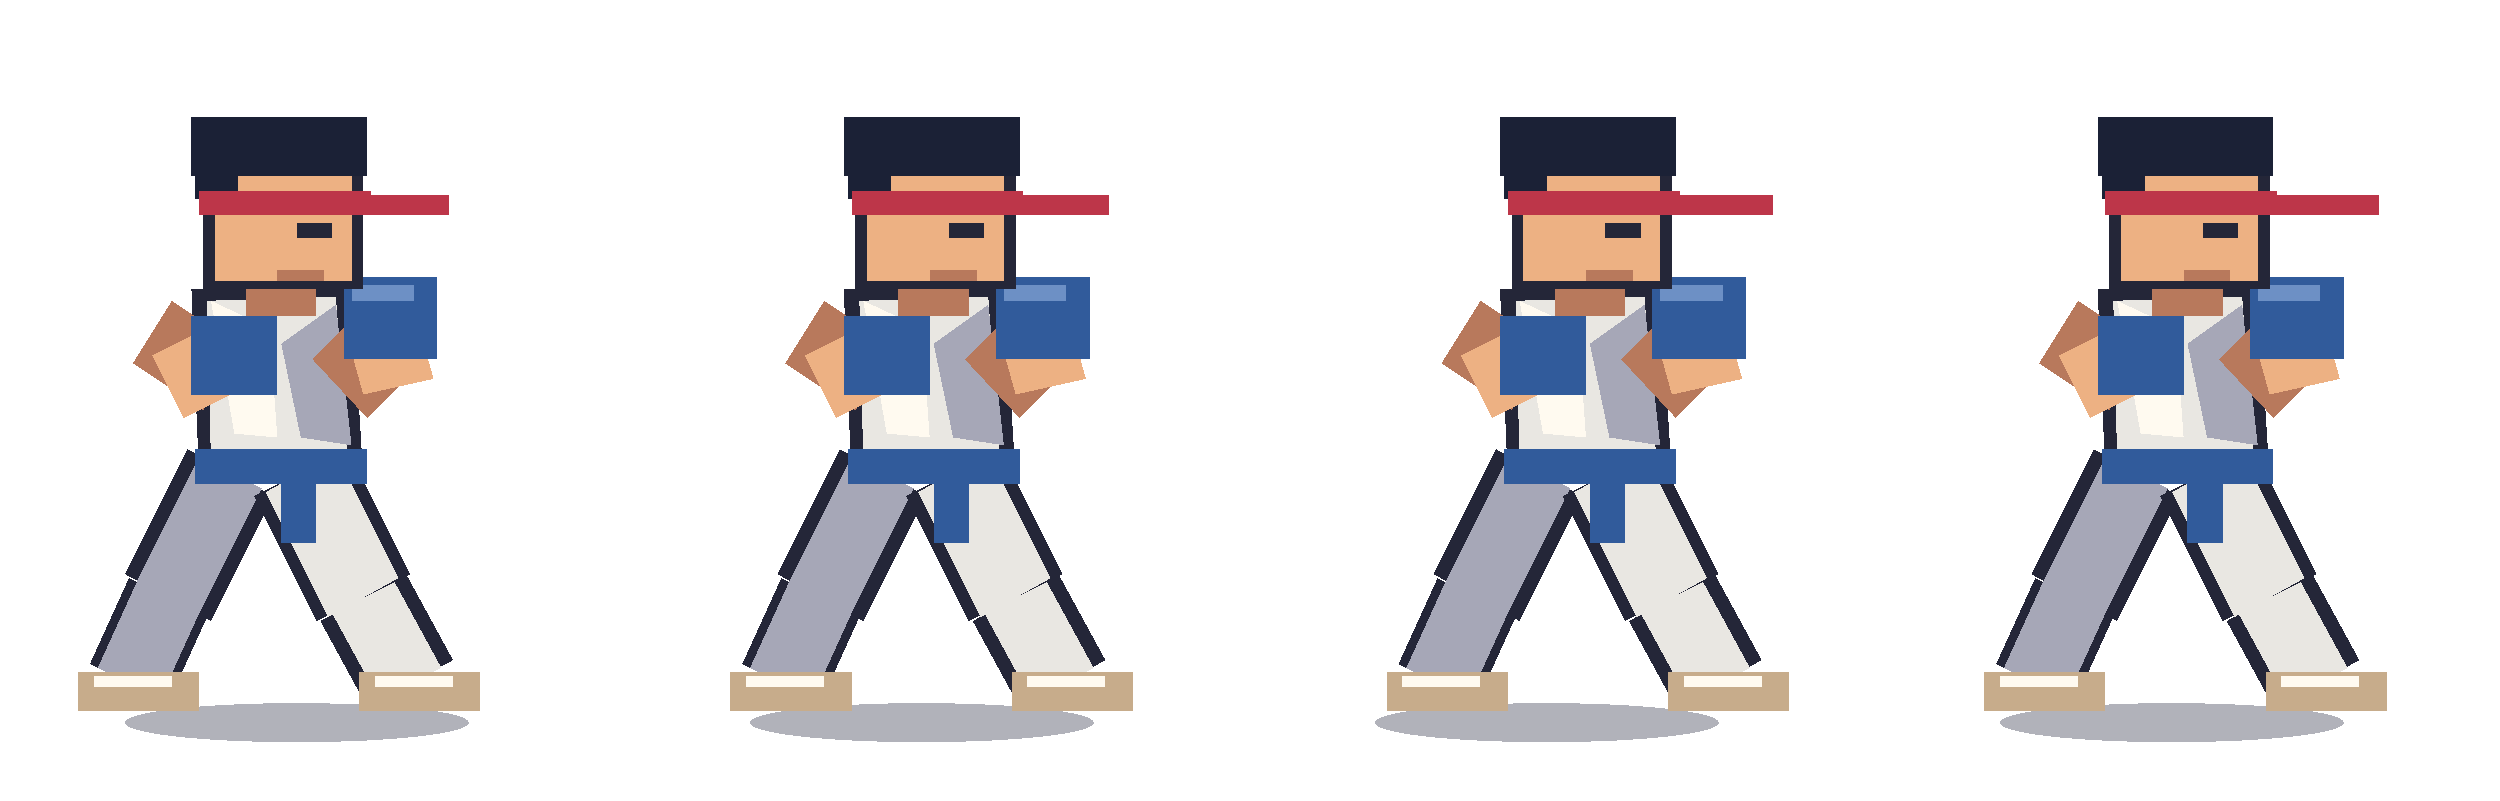
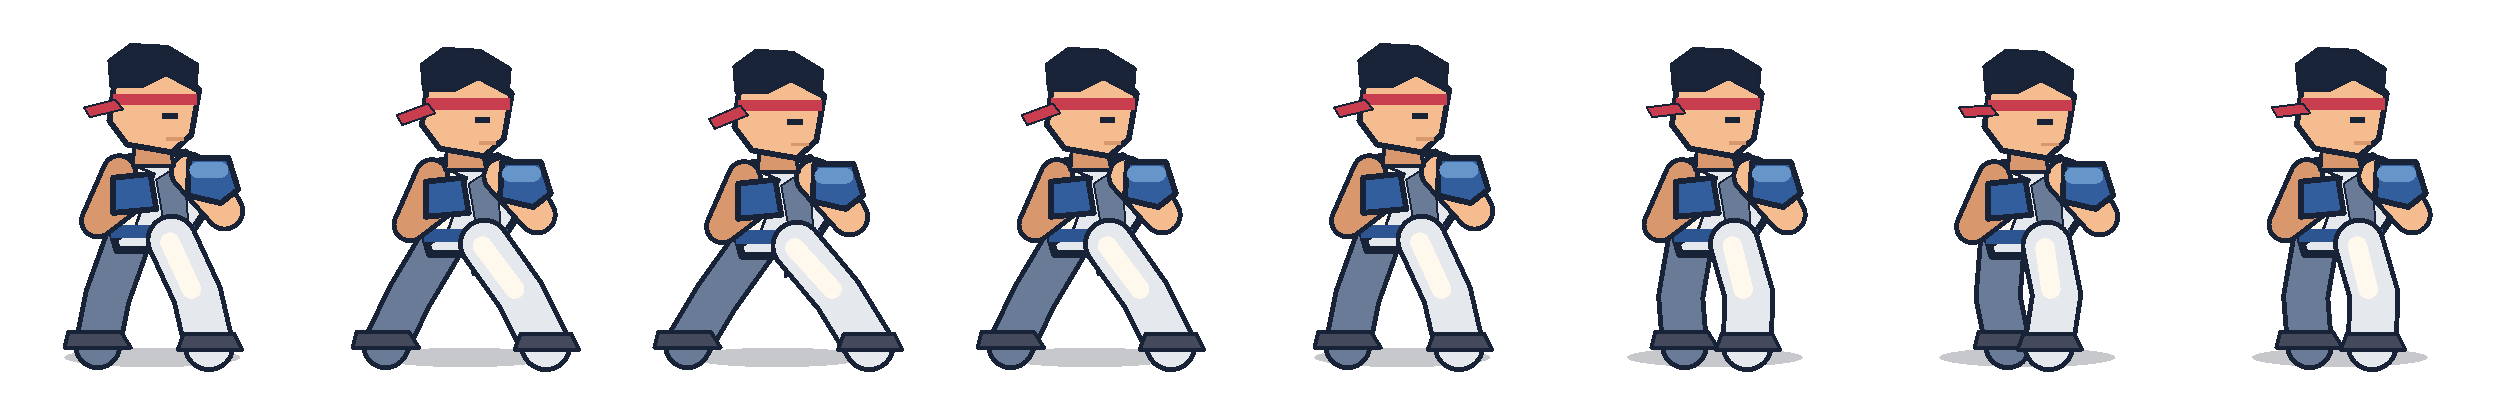
- <svg xmlns="http://www.w3.org/2000/svg" width="640" height="205" viewBox="0 0 640 205">
+ <svg xmlns="http://www.w3.org/2000/svg" width="1280" height="205" viewBox="0 0 1280 205">
  <g shape-rendering="crispEdges">
    <g transform="translate(0 0)">
-       <ellipse cx="76" cy="185" rx="44" ry="5" fill="#202238" opacity=".35" />
-       <polygon points="48,115 32,147 54,159 70,127" fill="#242638" />
-       <polygon points="33,148 23,170 43,180 53,158" fill="#242638" />
-       <polygon points="51,117 35,149 51,157 67,125" fill="#a6a7b7" />
-       <polygon points="35,149 25,171 41,179 51,157" fill="#a6a7b7" />
-       <rect x="20" y="172" width="31" height="10" fill="#c7ac8b" />
-       <rect x="24" y="173" width="20" height="3" fill="#fffaf0" />
-       <polygon points="65,127 81,159 105,147 89,115" fill="#242638" />
-       <polygon points="82,159 94,181 116,169 104,147" fill="#242638" />
-       <polygon points="68,126 84,158 102,148 86,116" fill="#e9e7e2" />
-       <polygon points="85,157 97,179 113,171 101,149" fill="#e9e7e2" />
-       <rect x="92" y="172" width="31" height="10" fill="#c7ac8b" />
-       <rect x="96" y="173" width="20" height="3" fill="#fffaf0" />
-       <polygon points="49,74 90,73 93,122 51,123" fill="#242638" />
-       <polygon points="53,77 86,76 89,117 54,118" fill="#e9e7e2" />
-       <polygon points="54,77 69,84 71,112 60,111" fill="#fffaf0" />
-       <polygon points="86,78 72,88 77,112 90,114" fill="#a6a7b7" />
-       <rect x="50" y="115" width="44" height="9" fill="#315b9b" />
-       <rect x="72" y="120" width="9" height="19" fill="#315b9b" />
-       <polygon points="44,77 34,93 52,105 62,89" fill="#b8795c" />
-       <polygon points="47,107 63,99 55,83 39,91" fill="#edb183" />
-       <rect x="49" y="81" width="22" height="20" fill="#315b9b" />
-       <polygon points="80,92 94,107 110,91 96,76" fill="#b8795c" />
-       <polygon points="111,97 106,79 88,83 93,101" fill="#edb183" />
-       <rect x="88" y="71" width="24" height="21" fill="#315b9b" />
-       <rect x="90" y="73" width="16" height="4" fill="#6d90c5" />
-       <rect x="63" y="68" width="18" height="13" fill="#b8795c" />
-       <rect x="52" y="35" width="41" height="39" fill="#242638" />
-       <rect x="55" y="38" width="35" height="34" fill="#edb183" />
-       <rect x="49" y="30" width="45" height="15" fill="#1b2136" />
-       <rect x="50" y="41" width="11" height="10" fill="#1b2136" />
-       <rect x="51" y="49" width="44" height="6" fill="#bd3649" />
-       <rect x="93" y="50" width="22" height="5" fill="#bd3649" />
-       <rect x="76" y="57" width="9" height="4" fill="#242638" />
-       <rect x="71" y="69" width="12" height="3" fill="#b8795c" />
+       <ellipse cx="78" cy="183" rx="45" ry="5" fill="#111728" opacity=".24" />
+       <path d="M 65,124 L 55,152 L 50,177" fill="none" stroke="#182337" stroke-width="25" stroke-linejoin="round" stroke-linecap="round" />
+       <path d="M 65,124 L 55,152 L 50,177" fill="none" stroke="#697b96" stroke-width="20" stroke-linejoin="round" stroke-linecap="round" />
+       <polygon points="35,170 62,170 67,178 33,178" fill="#44495c" stroke="#182337" stroke-width="2" stroke-linejoin="round" />
+       <polygon points="61,81 95,78 104,110 92,128 60,128 55,110" fill="#e5e9ed" stroke="#182337" stroke-width="4" stroke-linejoin="round" />
+       <polygon points="62,82 79,89 69,117 60,123" fill="#fff9ed" stroke="#182337" stroke-width="1.5" stroke-linejoin="round" />
+       <polygon points="94,83 80,92 84,115 97,122" fill="#697b96" stroke="#182337" stroke-width="1" stroke-linejoin="round" />
+       <rect x="57" y="115" width="43" height="7" fill="#2d5592" />
+       <polygon points="80,117 87,117 90,133 82,139" fill="#2d5592" stroke="#182337" stroke-width="1" stroke-linejoin="round" />
+       <path d="M 88,123 L 101,151 L 107,177" fill="none" stroke="#182337" stroke-width="27" stroke-linejoin="round" stroke-linecap="round" />
+       <path d="M 88,123 L 101,151 L 107,177" fill="none" stroke="#e5e9ed" stroke-width="22" stroke-linejoin="round" stroke-linecap="round" />
+       <path d="M 87,124 L 98,148" fill="none" stroke="#fff9ed" stroke-width="10" stroke-linejoin="round" stroke-linecap="round" />
+       <path d="M 87,124 L 98,148" fill="none" stroke="#fff9ed" stroke-width="5" stroke-linejoin="round" stroke-linecap="round" />
+       <polygon points="94,171 120,171 124,179 91,179" fill="#44495c" stroke="#182337" stroke-width="2" stroke-linejoin="round" />
+       <path d="M 61,88 L 50,113 L 67,100" fill="none" stroke="#182337" stroke-width="19" stroke-linejoin="round" stroke-linecap="round" />
+       <path d="M 61,88 L 50,113 L 67,100" fill="none" stroke="#d9976e" stroke-width="14" stroke-linejoin="round" stroke-linecap="round" />
+       <polygon points="58,91 77,89 80,107 58,109" fill="#335e9d" stroke="#182337" stroke-width="3" stroke-linejoin="round" />
+       <path d="M 97,88 L 115,108 L 106,92" fill="none" stroke="#182337" stroke-width="21" stroke-linejoin="round" stroke-linecap="round" />
+       <path d="M 97,88 L 115,108 L 106,92" fill="none" stroke="#f5bd8f" stroke-width="16" stroke-linejoin="round" stroke-linecap="round" />
+       <polygon points="97,81 117,81 122,97 113,104 96,100" fill="#335e9d" stroke="#182337" stroke-width="3" stroke-linejoin="round" />
+       <path d="M 101,87 L 113,87" fill="none" stroke="#6695c9" stroke-width="8" stroke-linejoin="round" stroke-linecap="round" />
+       <path d="M 101,87 L 113,87" fill="none" stroke="#6695c9" stroke-width="3" stroke-linejoin="round" stroke-linecap="round" />
+       <polygon points="69,71 86,71 89,85 68,85" fill="#d9976e" stroke="#182337" stroke-width="2" stroke-linejoin="round" />
+       <polygon points="59,39 93,36 102,46 98,69 88,78 65,74 56,62" fill="#f5bd8f" stroke="#182337" stroke-width="3" stroke-linejoin="round" />
+       <polygon points="57,44 56,31 67,23 86,24 101,33 100,46 85,38 73,44" fill="#192438" stroke="#182337" stroke-width="2" stroke-linejoin="round" />
+       <rect x="58" y="48" width="43" height="6" fill="#c83e4f" />
+       <polygon points="59,51 43,55 46,60 63,56" fill="#c83e4f" stroke="#182337" stroke-width="1" stroke-linejoin="round" />
+       <rect x="83" y="58" width="8" height="3" fill="#182337" />
+       <rect x="85" y="70" width="9" height="2" fill="#d9976e" />
    </g>
    <g transform="translate(160 0)">
-       <ellipse cx="76" cy="185" rx="44" ry="5" fill="#202238" opacity=".35" />
-       <polygon points="55,115 39,147 61,159 77,127" fill="#242638" />
-       <polygon points="40,148 30,170 50,180 60,158" fill="#242638" />
-       <polygon points="58,117 42,149 58,157 74,125" fill="#a6a7b7" />
-       <polygon points="42,149 32,171 48,179 58,157" fill="#a6a7b7" />
-       <rect x="27" y="172" width="31" height="10" fill="#c7ac8b" />
-       <rect x="31" y="173" width="20" height="3" fill="#fffaf0" />
-       <polygon points="72,127 88,159 112,147 96,115" fill="#242638" />
-       <polygon points="89,159 101,181 123,169 111,147" fill="#242638" />
-       <polygon points="75,126 91,158 109,148 93,116" fill="#e9e7e2" />
-       <polygon points="92,157 104,179 120,171 108,149" fill="#e9e7e2" />
-       <rect x="99" y="172" width="31" height="10" fill="#c7ac8b" />
-       <rect x="103" y="173" width="20" height="3" fill="#fffaf0" />
-       <polygon points="56,74 97,73 100,122 58,123" fill="#242638" />
-       <polygon points="60,77 93,76 96,117 61,118" fill="#e9e7e2" />
-       <polygon points="61,77 76,84 78,112 67,111" fill="#fffaf0" />
-       <polygon points="93,78 79,88 84,112 97,114" fill="#a6a7b7" />
-       <rect x="57" y="115" width="44" height="9" fill="#315b9b" />
-       <rect x="79" y="120" width="9" height="19" fill="#315b9b" />
-       <polygon points="51,77 41,93 59,105 69,89" fill="#b8795c" />
-       <polygon points="54,107 70,99 62,83 46,91" fill="#edb183" />
-       <rect x="56" y="81" width="22" height="20" fill="#315b9b" />
-       <polygon points="87,92 101,107 117,91 103,76" fill="#b8795c" />
-       <polygon points="118,97 113,79 95,83 100,101" fill="#edb183" />
-       <rect x="95" y="71" width="24" height="21" fill="#315b9b" />
-       <rect x="97" y="73" width="16" height="4" fill="#6d90c5" />
-       <rect x="70" y="68" width="18" height="13" fill="#b8795c" />
-       <rect x="59" y="35" width="41" height="39" fill="#242638" />
-       <rect x="62" y="38" width="35" height="34" fill="#edb183" />
-       <rect x="56" y="30" width="45" height="15" fill="#1b2136" />
-       <rect x="57" y="41" width="11" height="10" fill="#1b2136" />
-       <rect x="58" y="49" width="44" height="6" fill="#bd3649" />
-       <rect x="100" y="50" width="24" height="5" fill="#bd3649" />
-       <rect x="83" y="57" width="9" height="4" fill="#242638" />
-       <rect x="78" y="69" width="12" height="3" fill="#b8795c" />
+       <ellipse cx="78" cy="183" rx="45" ry="5" fill="#111728" opacity=".24" />
+       <path d="M 65,126 L 49.5,152 L 37.5,177" fill="none" stroke="#182337" stroke-width="25" stroke-linejoin="round" stroke-linecap="round" />
+       <path d="M 65,126 L 49.5,152 L 37.5,177" fill="none" stroke="#697b96" stroke-width="20" stroke-linejoin="round" stroke-linecap="round" />
+       <polygon points="22.5,170 49.5,170 54.5,178 20.5,178" fill="#44495c" stroke="#182337" stroke-width="2" stroke-linejoin="round" />
+       <polygon points="61,83 95,80 104,112 92,130 60,130 55,112" fill="#e5e9ed" stroke="#182337" stroke-width="4" stroke-linejoin="round" />
+       <polygon points="62,84 79,91 69,119 60,125" fill="#fff9ed" stroke="#182337" stroke-width="1.5" stroke-linejoin="round" />
+       <polygon points="94,85 80,94 84,117 97,124" fill="#697b96" stroke="#182337" stroke-width="1" stroke-linejoin="round" />
+       <rect x="57" y="117.121" width="43" height="7" fill="#2d5592" />
+       <polygon points="80,119 87,119 90,135 82,141" fill="#2d5592" stroke="#182337" stroke-width="1" stroke-linejoin="round" />
+       <path d="M 88,125 L 106.5,151 L 119.5,177" fill="none" stroke="#182337" stroke-width="27" stroke-linejoin="round" stroke-linecap="round" />
+       <path d="M 88,125 L 106.5,151 L 119.5,177" fill="none" stroke="#e5e9ed" stroke-width="22" stroke-linejoin="round" stroke-linecap="round" />
+       <path d="M 87,126 L 103.5,148" fill="none" stroke="#fff9ed" stroke-width="10" stroke-linejoin="round" stroke-linecap="round" />
+       <path d="M 87,126 L 103.5,148" fill="none" stroke="#fff9ed" stroke-width="5" stroke-linejoin="round" stroke-linecap="round" />
+       <polygon points="106.5,171 132.5,171 136.5,179 103.5,179" fill="#44495c" stroke="#182337" stroke-width="2" stroke-linejoin="round" />
+       <path d="M 61,90 L 50,115 L 67,102" fill="none" stroke="#182337" stroke-width="19" stroke-linejoin="round" stroke-linecap="round" />
+       <path d="M 61,90 L 50,115 L 67,102" fill="none" stroke="#d9976e" stroke-width="14" stroke-linejoin="round" stroke-linecap="round" />
+       <polygon points="58,93 77,91 80,109 58,111" fill="#335e9d" stroke="#182337" stroke-width="3" stroke-linejoin="round" />
+       <path d="M 97,90 L 115,110 L 106,94" fill="none" stroke="#182337" stroke-width="21" stroke-linejoin="round" stroke-linecap="round" />
+       <path d="M 97,90 L 115,110 L 106,94" fill="none" stroke="#f5bd8f" stroke-width="16" stroke-linejoin="round" stroke-linecap="round" />
+       <polygon points="97,83 117,83 122,99 113,106 96,102" fill="#335e9d" stroke="#182337" stroke-width="3" stroke-linejoin="round" />
+       <path d="M 101,89 L 113,89" fill="none" stroke="#6695c9" stroke-width="8" stroke-linejoin="round" stroke-linecap="round" />
+       <path d="M 101,89 L 113,89" fill="none" stroke="#6695c9" stroke-width="3" stroke-linejoin="round" stroke-linecap="round" />
+       <polygon points="69,73 86,73 89,87 68,87" fill="#d9976e" stroke="#182337" stroke-width="2" stroke-linejoin="round" />
+       <polygon points="59,41 93,38 102,48 98,71 88,80 65,76 56,64" fill="#f5bd8f" stroke="#182337" stroke-width="3" stroke-linejoin="round" />
+       <polygon points="57,46 56,33 67,25 86,26 101,35 100,48 85,40 73,46" fill="#192438" stroke="#182337" stroke-width="2" stroke-linejoin="round" />
+       <rect x="58" y="50.121" width="43" height="6" fill="#c83e4f" />
+       <polygon points="59,53 43,59 46,64 63,58" fill="#c83e4f" stroke="#182337" stroke-width="1" stroke-linejoin="round" />
+       <rect x="83" y="60.121" width="8" height="3" fill="#182337" />
+       <rect x="85" y="72.121" width="9" height="2" fill="#d9976e" />
    </g>
    <g transform="translate(320 0)">
-       <ellipse cx="76" cy="185" rx="44" ry="5" fill="#202238" opacity=".35" />
-       <polygon points="63,115 47,147 69,159 85,127" fill="#242638" />
-       <polygon points="48,148 38,170 58,180 68,158" fill="#242638" />
-       <polygon points="66,117 50,149 66,157 82,125" fill="#a6a7b7" />
-       <polygon points="50,149 40,171 56,179 66,157" fill="#a6a7b7" />
-       <rect x="35" y="172" width="31" height="10" fill="#c7ac8b" />
-       <rect x="39" y="173" width="20" height="3" fill="#fffaf0" />
-       <polygon points="80,127 96,159 120,147 104,115" fill="#242638" />
-       <polygon points="97,159 109,181 131,169 119,147" fill="#242638" />
-       <polygon points="83,126 99,158 117,148 101,116" fill="#e9e7e2" />
-       <polygon points="100,157 112,179 128,171 116,149" fill="#e9e7e2" />
-       <rect x="107" y="172" width="31" height="10" fill="#c7ac8b" />
-       <rect x="111" y="173" width="20" height="3" fill="#fffaf0" />
-       <polygon points="64,74 105,73 108,122 66,123" fill="#242638" />
-       <polygon points="68,77 101,76 104,117 69,118" fill="#e9e7e2" />
-       <polygon points="69,77 84,84 86,112 75,111" fill="#fffaf0" />
-       <polygon points="101,78 87,88 92,112 105,114" fill="#a6a7b7" />
-       <rect x="65" y="115" width="44" height="9" fill="#315b9b" />
-       <rect x="87" y="120" width="9" height="19" fill="#315b9b" />
-       <polygon points="59,77 49,93 67,105 77,89" fill="#b8795c" />
-       <polygon points="62,107 78,99 70,83 54,91" fill="#edb183" />
-       <rect x="64" y="81" width="22" height="20" fill="#315b9b" />
-       <polygon points="95,92 109,107 125,91 111,76" fill="#b8795c" />
-       <polygon points="126,97 121,79 103,83 108,101" fill="#edb183" />
-       <rect x="103" y="71" width="24" height="21" fill="#315b9b" />
-       <rect x="105" y="73" width="16" height="4" fill="#6d90c5" />
-       <rect x="78" y="68" width="18" height="13" fill="#b8795c" />
-       <rect x="67" y="35" width="41" height="39" fill="#242638" />
-       <rect x="70" y="38" width="35" height="34" fill="#edb183" />
-       <rect x="64" y="30" width="45" height="15" fill="#1b2136" />
-       <rect x="65" y="41" width="11" height="10" fill="#1b2136" />
-       <rect x="66" y="49" width="44" height="6" fill="#bd3649" />
-       <rect x="108" y="50" width="26" height="5" fill="#bd3649" />
-       <rect x="91" y="57" width="9" height="4" fill="#242638" />
-       <rect x="86" y="69" width="12" height="3" fill="#b8795c" />
+       <ellipse cx="78" cy="183" rx="45" ry="5" fill="#111728" opacity=".24" />
+       <path d="M 65,127 L 47,152 L 32,177" fill="none" stroke="#182337" stroke-width="25" stroke-linejoin="round" stroke-linecap="round" />
+       <path d="M 65,127 L 47,152 L 32,177" fill="none" stroke="#697b96" stroke-width="20" stroke-linejoin="round" stroke-linecap="round" />
+       <polygon points="17,170 44,170 49,178 15,178" fill="#44495c" stroke="#182337" stroke-width="2" stroke-linejoin="round" />
+       <polygon points="61,84 95,81 104,113 92,131 60,131 55,113" fill="#e5e9ed" stroke="#182337" stroke-width="4" stroke-linejoin="round" />
+       <polygon points="62,85 79,92 69,120 60,126" fill="#fff9ed" stroke="#182337" stroke-width="1.5" stroke-linejoin="round" />
+       <polygon points="94,86 80,95 84,118 97,125" fill="#697b96" stroke="#182337" stroke-width="1" stroke-linejoin="round" />
+       <rect x="57" y="118" width="43" height="7" fill="#2d5592" />
+       <polygon points="80,120 87,120 90,136 82,142" fill="#2d5592" stroke="#182337" stroke-width="1" stroke-linejoin="round" />
+       <path d="M 88,126 L 109,151 L 125,177" fill="none" stroke="#182337" stroke-width="27" stroke-linejoin="round" stroke-linecap="round" />
+       <path d="M 88,126 L 109,151 L 125,177" fill="none" stroke="#e5e9ed" stroke-width="22" stroke-linejoin="round" stroke-linecap="round" />
+       <path d="M 87,127 L 106,148" fill="none" stroke="#fff9ed" stroke-width="10" stroke-linejoin="round" stroke-linecap="round" />
+       <path d="M 87,127 L 106,148" fill="none" stroke="#fff9ed" stroke-width="5" stroke-linejoin="round" stroke-linecap="round" />
+       <polygon points="112,171 138,171 142,179 109,179" fill="#44495c" stroke="#182337" stroke-width="2" stroke-linejoin="round" />
+       <path d="M 61,91 L 50,116 L 67,103" fill="none" stroke="#182337" stroke-width="19" stroke-linejoin="round" stroke-linecap="round" />
+       <path d="M 61,91 L 50,116 L 67,103" fill="none" stroke="#d9976e" stroke-width="14" stroke-linejoin="round" stroke-linecap="round" />
+       <polygon points="58,94 77,92 80,110 58,112" fill="#335e9d" stroke="#182337" stroke-width="3" stroke-linejoin="round" />
+       <path d="M 97,91 L 115,111 L 106,95" fill="none" stroke="#182337" stroke-width="21" stroke-linejoin="round" stroke-linecap="round" />
+       <path d="M 97,91 L 115,111 L 106,95" fill="none" stroke="#f5bd8f" stroke-width="16" stroke-linejoin="round" stroke-linecap="round" />
+       <polygon points="97,84 117,84 122,100 113,107 96,103" fill="#335e9d" stroke="#182337" stroke-width="3" stroke-linejoin="round" />
+       <path d="M 101,90 L 113,90" fill="none" stroke="#6695c9" stroke-width="8" stroke-linejoin="round" stroke-linecap="round" />
+       <path d="M 101,90 L 113,90" fill="none" stroke="#6695c9" stroke-width="3" stroke-linejoin="round" stroke-linecap="round" />
+       <polygon points="69,74 86,74 89,88 68,88" fill="#d9976e" stroke="#182337" stroke-width="2" stroke-linejoin="round" />
+       <polygon points="59,42 93,39 102,49 98,72 88,81 65,77 56,65" fill="#f5bd8f" stroke="#182337" stroke-width="3" stroke-linejoin="round" />
+       <polygon points="57,47 56,34 67,26 86,27 101,36 100,49 85,41 73,47" fill="#192438" stroke="#182337" stroke-width="2" stroke-linejoin="round" />
+       <rect x="58" y="51" width="43" height="6" fill="#c83e4f" />
+       <polygon points="59,54 43,61 46,66 63,59" fill="#c83e4f" stroke="#182337" stroke-width="1" stroke-linejoin="round" />
+       <rect x="83" y="61" width="8" height="3" fill="#182337" />
+       <rect x="85" y="73" width="9" height="2" fill="#d9976e" />
    </g>
    <g transform="translate(480 0)">
-       <ellipse cx="76" cy="185" rx="44" ry="5" fill="#202238" opacity=".35" />
-       <polygon points="56,115 40,147 62,159 78,127" fill="#242638" />
-       <polygon points="41,148 31,170 51,180 61,158" fill="#242638" />
-       <polygon points="59,117 43,149 59,157 75,125" fill="#a6a7b7" />
-       <polygon points="43,149 33,171 49,179 59,157" fill="#a6a7b7" />
-       <rect x="28" y="172" width="31" height="10" fill="#c7ac8b" />
-       <rect x="32" y="173" width="20" height="3" fill="#fffaf0" />
-       <polygon points="73,127 89,159 113,147 97,115" fill="#242638" />
-       <polygon points="90,159 102,181 124,169 112,147" fill="#242638" />
-       <polygon points="76,126 92,158 110,148 94,116" fill="#e9e7e2" />
-       <polygon points="93,157 105,179 121,171 109,149" fill="#e9e7e2" />
-       <rect x="100" y="172" width="31" height="10" fill="#c7ac8b" />
-       <rect x="104" y="173" width="20" height="3" fill="#fffaf0" />
-       <polygon points="57,74 98,73 101,122 59,123" fill="#242638" />
-       <polygon points="61,77 94,76 97,117 62,118" fill="#e9e7e2" />
-       <polygon points="62,77 77,84 79,112 68,111" fill="#fffaf0" />
-       <polygon points="94,78 80,88 85,112 98,114" fill="#a6a7b7" />
-       <rect x="58" y="115" width="44" height="9" fill="#315b9b" />
-       <rect x="80" y="120" width="9" height="19" fill="#315b9b" />
-       <polygon points="52,77 42,93 60,105 70,89" fill="#b8795c" />
-       <polygon points="55,107 71,99 63,83 47,91" fill="#edb183" />
-       <rect x="57" y="81" width="22" height="20" fill="#315b9b" />
-       <polygon points="88,92 102,107 118,91 104,76" fill="#b8795c" />
-       <polygon points="119,97 114,79 96,83 101,101" fill="#edb183" />
-       <rect x="96" y="71" width="24" height="21" fill="#315b9b" />
-       <rect x="98" y="73" width="16" height="4" fill="#6d90c5" />
-       <rect x="71" y="68" width="18" height="13" fill="#b8795c" />
-       <rect x="60" y="35" width="41" height="39" fill="#242638" />
-       <rect x="63" y="38" width="35" height="34" fill="#edb183" />
-       <rect x="57" y="30" width="45" height="15" fill="#1b2136" />
-       <rect x="58" y="41" width="11" height="10" fill="#1b2136" />
-       <rect x="59" y="49" width="44" height="6" fill="#bd3649" />
-       <rect x="101" y="50" width="28" height="5" fill="#bd3649" />
-       <rect x="84" y="57" width="9" height="4" fill="#242638" />
-       <rect x="79" y="69" width="12" height="3" fill="#b8795c" />
+       <ellipse cx="78" cy="183" rx="45" ry="5" fill="#111728" opacity=".24" />
+       <path d="M 65,126 L 49.5,152 L 37.5,177" fill="none" stroke="#182337" stroke-width="25" stroke-linejoin="round" stroke-linecap="round" />
+       <path d="M 65,126 L 49.5,152 L 37.5,177" fill="none" stroke="#697b96" stroke-width="20" stroke-linejoin="round" stroke-linecap="round" />
+       <polygon points="22.5,170 49.5,170 54.5,178 20.5,178" fill="#44495c" stroke="#182337" stroke-width="2" stroke-linejoin="round" />
+       <polygon points="61,83 95,80 104,112 92,130 60,130 55,112" fill="#e5e9ed" stroke="#182337" stroke-width="4" stroke-linejoin="round" />
+       <polygon points="62,84 79,91 69,119 60,125" fill="#fff9ed" stroke="#182337" stroke-width="1.5" stroke-linejoin="round" />
+       <polygon points="94,85 80,94 84,117 97,124" fill="#697b96" stroke="#182337" stroke-width="1" stroke-linejoin="round" />
+       <rect x="57" y="117.121" width="43" height="7" fill="#2d5592" />
+       <polygon points="80,119 87,119 90,135 82,141" fill="#2d5592" stroke="#182337" stroke-width="1" stroke-linejoin="round" />
+       <path d="M 88,125 L 106.5,151 L 119.5,177" fill="none" stroke="#182337" stroke-width="27" stroke-linejoin="round" stroke-linecap="round" />
+       <path d="M 88,125 L 106.5,151 L 119.5,177" fill="none" stroke="#e5e9ed" stroke-width="22" stroke-linejoin="round" stroke-linecap="round" />
+       <path d="M 87,126 L 103.5,148" fill="none" stroke="#fff9ed" stroke-width="10" stroke-linejoin="round" stroke-linecap="round" />
+       <path d="M 87,126 L 103.5,148" fill="none" stroke="#fff9ed" stroke-width="5" stroke-linejoin="round" stroke-linecap="round" />
+       <polygon points="106.5,171 132.5,171 136.5,179 103.5,179" fill="#44495c" stroke="#182337" stroke-width="2" stroke-linejoin="round" />
+       <path d="M 61,90 L 50,115 L 67,102" fill="none" stroke="#182337" stroke-width="19" stroke-linejoin="round" stroke-linecap="round" />
+       <path d="M 61,90 L 50,115 L 67,102" fill="none" stroke="#d9976e" stroke-width="14" stroke-linejoin="round" stroke-linecap="round" />
+       <polygon points="58,93 77,91 80,109 58,111" fill="#335e9d" stroke="#182337" stroke-width="3" stroke-linejoin="round" />
+       <path d="M 97,90 L 115,110 L 106,94" fill="none" stroke="#182337" stroke-width="21" stroke-linejoin="round" stroke-linecap="round" />
+       <path d="M 97,90 L 115,110 L 106,94" fill="none" stroke="#f5bd8f" stroke-width="16" stroke-linejoin="round" stroke-linecap="round" />
+       <polygon points="97,83 117,83 122,99 113,106 96,102" fill="#335e9d" stroke="#182337" stroke-width="3" stroke-linejoin="round" />
+       <path d="M 101,89 L 113,89" fill="none" stroke="#6695c9" stroke-width="8" stroke-linejoin="round" stroke-linecap="round" />
+       <path d="M 101,89 L 113,89" fill="none" stroke="#6695c9" stroke-width="3" stroke-linejoin="round" stroke-linecap="round" />
+       <polygon points="69,73 86,73 89,87 68,87" fill="#d9976e" stroke="#182337" stroke-width="2" stroke-linejoin="round" />
+       <polygon points="59,41 93,38 102,48 98,71 88,80 65,76 56,64" fill="#f5bd8f" stroke="#182337" stroke-width="3" stroke-linejoin="round" />
+       <polygon points="57,46 56,33 67,25 86,26 101,35 100,48 85,40 73,46" fill="#192438" stroke="#182337" stroke-width="2" stroke-linejoin="round" />
+       <rect x="58" y="50.121" width="43" height="6" fill="#c83e4f" />
+       <polygon points="59,53 43,59 46,64 63,58" fill="#c83e4f" stroke="#182337" stroke-width="1" stroke-linejoin="round" />
+       <rect x="83" y="60.121" width="8" height="3" fill="#182337" />
+       <rect x="85" y="72.121" width="9" height="2" fill="#d9976e" />
+     </g>
+     <g transform="translate(640 0)">
+       <ellipse cx="78" cy="183" rx="45" ry="5" fill="#111728" opacity=".24" />
+       <path d="M 65,124 L 55,152 L 50,177" fill="none" stroke="#182337" stroke-width="25" stroke-linejoin="round" stroke-linecap="round" />
+       <path d="M 65,124 L 55,152 L 50,177" fill="none" stroke="#697b96" stroke-width="20" stroke-linejoin="round" stroke-linecap="round" />
+       <polygon points="35,170 62,170 67,178 33,178" fill="#44495c" stroke="#182337" stroke-width="2" stroke-linejoin="round" />
+       <polygon points="61,81 95,78 104,110 92,128 60,128 55,110" fill="#e5e9ed" stroke="#182337" stroke-width="4" stroke-linejoin="round" />
+       <polygon points="62,82 79,89 69,117 60,123" fill="#fff9ed" stroke="#182337" stroke-width="1.5" stroke-linejoin="round" />
+       <polygon points="94,83 80,92 84,115 97,122" fill="#697b96" stroke="#182337" stroke-width="1" stroke-linejoin="round" />
+       <rect x="57" y="115" width="43" height="7" fill="#2d5592" />
+       <polygon points="80,117 87,117 90,133 82,139" fill="#2d5592" stroke="#182337" stroke-width="1" stroke-linejoin="round" />
+       <path d="M 88,123 L 101,151 L 107,177" fill="none" stroke="#182337" stroke-width="27" stroke-linejoin="round" stroke-linecap="round" />
+       <path d="M 88,123 L 101,151 L 107,177" fill="none" stroke="#e5e9ed" stroke-width="22" stroke-linejoin="round" stroke-linecap="round" />
+       <path d="M 87,124 L 98,148" fill="none" stroke="#fff9ed" stroke-width="10" stroke-linejoin="round" stroke-linecap="round" />
+       <path d="M 87,124 L 98,148" fill="none" stroke="#fff9ed" stroke-width="5" stroke-linejoin="round" stroke-linecap="round" />
+       <polygon points="94,171 120,171 124,179 91,179" fill="#44495c" stroke="#182337" stroke-width="2" stroke-linejoin="round" />
+       <path d="M 61,88 L 50,113 L 67,100" fill="none" stroke="#182337" stroke-width="19" stroke-linejoin="round" stroke-linecap="round" />
+       <path d="M 61,88 L 50,113 L 67,100" fill="none" stroke="#d9976e" stroke-width="14" stroke-linejoin="round" stroke-linecap="round" />
+       <polygon points="58,91 77,89 80,107 58,109" fill="#335e9d" stroke="#182337" stroke-width="3" stroke-linejoin="round" />
+       <path d="M 97,88 L 115,108 L 106,92" fill="none" stroke="#182337" stroke-width="21" stroke-linejoin="round" stroke-linecap="round" />
+       <path d="M 97,88 L 115,108 L 106,92" fill="none" stroke="#f5bd8f" stroke-width="16" stroke-linejoin="round" stroke-linecap="round" />
+       <polygon points="97,81 117,81 122,97 113,104 96,100" fill="#335e9d" stroke="#182337" stroke-width="3" stroke-linejoin="round" />
+       <path d="M 101,87 L 113,87" fill="none" stroke="#6695c9" stroke-width="8" stroke-linejoin="round" stroke-linecap="round" />
+       <path d="M 101,87 L 113,87" fill="none" stroke="#6695c9" stroke-width="3" stroke-linejoin="round" stroke-linecap="round" />
+       <polygon points="69,71 86,71 89,85 68,85" fill="#d9976e" stroke="#182337" stroke-width="2" stroke-linejoin="round" />
+       <polygon points="59,39 93,36 102,46 98,69 88,78 65,74 56,62" fill="#f5bd8f" stroke="#182337" stroke-width="3" stroke-linejoin="round" />
+       <polygon points="57,44 56,31 67,23 86,24 101,33 100,46 85,38 73,44" fill="#192438" stroke="#182337" stroke-width="2" stroke-linejoin="round" />
+       <rect x="58" y="48" width="43" height="6" fill="#c83e4f" />
+       <polygon points="59,51 43,55 46,60 63,56" fill="#c83e4f" stroke="#182337" stroke-width="1" stroke-linejoin="round" />
+       <rect x="83" y="58" width="8" height="3" fill="#182337" />
+       <rect x="85" y="70" width="9" height="2" fill="#d9976e" />
+     </g>
+     <g transform="translate(800 0)">
+       <ellipse cx="78" cy="183" rx="45" ry="5" fill="#111728" opacity=".24" />
+       <path d="M 65,126 L 60.5,152 L 62.5,177" fill="none" stroke="#182337" stroke-width="25" stroke-linejoin="round" stroke-linecap="round" />
+       <path d="M 65,126 L 60.5,152 L 62.5,177" fill="none" stroke="#697b96" stroke-width="20" stroke-linejoin="round" stroke-linecap="round" />
+       <polygon points="47.5,170 74.5,170 79.5,178 45.5,178" fill="#44495c" stroke="#182337" stroke-width="2" stroke-linejoin="round" />
+       <polygon points="61,83 95,80 104,112 92,130 60,130 55,112" fill="#e5e9ed" stroke="#182337" stroke-width="4" stroke-linejoin="round" />
+       <polygon points="62,84 79,91 69,119 60,125" fill="#fff9ed" stroke="#182337" stroke-width="1.5" stroke-linejoin="round" />
+       <polygon points="94,85 80,94 84,117 97,124" fill="#697b96" stroke="#182337" stroke-width="1" stroke-linejoin="round" />
+       <rect x="57" y="117.121" width="43" height="7" fill="#2d5592" />
+       <polygon points="80,119 87,119 90,135 82,141" fill="#2d5592" stroke="#182337" stroke-width="1" stroke-linejoin="round" />
+       <path d="M 88,125 L 95.5,151 L 94.5,177" fill="none" stroke="#182337" stroke-width="27" stroke-linejoin="round" stroke-linecap="round" />
+       <path d="M 88,125 L 95.5,151 L 94.5,177" fill="none" stroke="#e5e9ed" stroke-width="22" stroke-linejoin="round" stroke-linecap="round" />
+       <path d="M 87,126 L 92.5,148" fill="none" stroke="#fff9ed" stroke-width="10" stroke-linejoin="round" stroke-linecap="round" />
+       <path d="M 87,126 L 92.5,148" fill="none" stroke="#fff9ed" stroke-width="5" stroke-linejoin="round" stroke-linecap="round" />
+       <polygon points="81.5,171 107.5,171 111.5,179 78.5,179" fill="#44495c" stroke="#182337" stroke-width="2" stroke-linejoin="round" />
+       <path d="M 61,90 L 50,115 L 67,102" fill="none" stroke="#182337" stroke-width="19" stroke-linejoin="round" stroke-linecap="round" />
+       <path d="M 61,90 L 50,115 L 67,102" fill="none" stroke="#d9976e" stroke-width="14" stroke-linejoin="round" stroke-linecap="round" />
+       <polygon points="58,93 77,91 80,109 58,111" fill="#335e9d" stroke="#182337" stroke-width="3" stroke-linejoin="round" />
+       <path d="M 97,90 L 115,110 L 106,94" fill="none" stroke="#182337" stroke-width="21" stroke-linejoin="round" stroke-linecap="round" />
+       <path d="M 97,90 L 115,110 L 106,94" fill="none" stroke="#f5bd8f" stroke-width="16" stroke-linejoin="round" stroke-linecap="round" />
+       <polygon points="97,83 117,83 122,99 113,106 96,102" fill="#335e9d" stroke="#182337" stroke-width="3" stroke-linejoin="round" />
+       <path d="M 101,89 L 113,89" fill="none" stroke="#6695c9" stroke-width="8" stroke-linejoin="round" stroke-linecap="round" />
+       <path d="M 101,89 L 113,89" fill="none" stroke="#6695c9" stroke-width="3" stroke-linejoin="round" stroke-linecap="round" />
+       <polygon points="69,73 86,73 89,87 68,87" fill="#d9976e" stroke="#182337" stroke-width="2" stroke-linejoin="round" />
+       <polygon points="59,41 93,38 102,48 98,71 88,80 65,76 56,64" fill="#f5bd8f" stroke="#182337" stroke-width="3" stroke-linejoin="round" />
+       <polygon points="57,46 56,33 67,25 86,26 101,35 100,48 85,40 73,46" fill="#192438" stroke="#182337" stroke-width="2" stroke-linejoin="round" />
+       <rect x="58" y="50.121" width="43" height="6" fill="#c83e4f" />
+       <polygon points="59,53 43,55 46,60 63,58" fill="#c83e4f" stroke="#182337" stroke-width="1" stroke-linejoin="round" />
+       <rect x="83" y="60.121" width="8" height="3" fill="#182337" />
+       <rect x="85" y="72.121" width="9" height="2" fill="#d9976e" />
+     </g>
+     <g transform="translate(960 0)">
+       <ellipse cx="78" cy="183" rx="45" ry="5" fill="#111728" opacity=".24" />
+       <path d="M 65,127 L 63,152 L 68,177" fill="none" stroke="#182337" stroke-width="25" stroke-linejoin="round" stroke-linecap="round" />
+       <path d="M 65,127 L 63,152 L 68,177" fill="none" stroke="#697b96" stroke-width="20" stroke-linejoin="round" stroke-linecap="round" />
+       <polygon points="53,170 80,170 85,178 51,178" fill="#44495c" stroke="#182337" stroke-width="2" stroke-linejoin="round" />
+       <polygon points="61,84 95,81 104,113 92,131 60,131 55,113" fill="#e5e9ed" stroke="#182337" stroke-width="4" stroke-linejoin="round" />
+       <polygon points="62,85 79,92 69,120 60,126" fill="#fff9ed" stroke="#182337" stroke-width="1.5" stroke-linejoin="round" />
+       <polygon points="94,86 80,95 84,118 97,125" fill="#697b96" stroke="#182337" stroke-width="1" stroke-linejoin="round" />
+       <rect x="57" y="118" width="43" height="7" fill="#2d5592" />
+       <polygon points="80,120 87,120 90,136 82,142" fill="#2d5592" stroke="#182337" stroke-width="1" stroke-linejoin="round" />
+       <path d="M 88,126 L 93,151 L 89,177" fill="none" stroke="#182337" stroke-width="27" stroke-linejoin="round" stroke-linecap="round" />
+       <path d="M 88,126 L 93,151 L 89,177" fill="none" stroke="#e5e9ed" stroke-width="22" stroke-linejoin="round" stroke-linecap="round" />
+       <path d="M 87,127 L 90,148" fill="none" stroke="#fff9ed" stroke-width="10" stroke-linejoin="round" stroke-linecap="round" />
+       <path d="M 87,127 L 90,148" fill="none" stroke="#fff9ed" stroke-width="5" stroke-linejoin="round" stroke-linecap="round" />
+       <polygon points="76,171 102,171 106,179 73,179" fill="#44495c" stroke="#182337" stroke-width="2" stroke-linejoin="round" />
+       <path d="M 61,91 L 50,116 L 67,103" fill="none" stroke="#182337" stroke-width="19" stroke-linejoin="round" stroke-linecap="round" />
+       <path d="M 61,91 L 50,116 L 67,103" fill="none" stroke="#d9976e" stroke-width="14" stroke-linejoin="round" stroke-linecap="round" />
+       <polygon points="58,94 77,92 80,110 58,112" fill="#335e9d" stroke="#182337" stroke-width="3" stroke-linejoin="round" />
+       <path d="M 97,91 L 115,111 L 106,95" fill="none" stroke="#182337" stroke-width="21" stroke-linejoin="round" stroke-linecap="round" />
+       <path d="M 97,91 L 115,111 L 106,95" fill="none" stroke="#f5bd8f" stroke-width="16" stroke-linejoin="round" stroke-linecap="round" />
+       <polygon points="97,84 117,84 122,100 113,107 96,103" fill="#335e9d" stroke="#182337" stroke-width="3" stroke-linejoin="round" />
+       <path d="M 101,90 L 113,90" fill="none" stroke="#6695c9" stroke-width="8" stroke-linejoin="round" stroke-linecap="round" />
+       <path d="M 101,90 L 113,90" fill="none" stroke="#6695c9" stroke-width="3" stroke-linejoin="round" stroke-linecap="round" />
+       <polygon points="69,74 86,74 89,88 68,88" fill="#d9976e" stroke="#182337" stroke-width="2" stroke-linejoin="round" />
+       <polygon points="59,42 93,39 102,49 98,72 88,81 65,77 56,65" fill="#f5bd8f" stroke="#182337" stroke-width="3" stroke-linejoin="round" />
+       <polygon points="57,47 56,34 67,26 86,27 101,36 100,49 85,41 73,47" fill="#192438" stroke="#182337" stroke-width="2" stroke-linejoin="round" />
+       <rect x="58" y="51" width="43" height="6" fill="#c83e4f" />
+       <polygon points="59,54 43,55 46,60 63,59" fill="#c83e4f" stroke="#182337" stroke-width="1" stroke-linejoin="round" />
+       <rect x="83" y="61" width="8" height="3" fill="#182337" />
+       <rect x="85" y="73" width="9" height="2" fill="#d9976e" />
+     </g>
+     <g transform="translate(1120 0)">
+       <ellipse cx="78" cy="183" rx="45" ry="5" fill="#111728" opacity=".24" />
+       <path d="M 65,126 L 60.5,152 L 62.5,177" fill="none" stroke="#182337" stroke-width="25" stroke-linejoin="round" stroke-linecap="round" />
+       <path d="M 65,126 L 60.5,152 L 62.5,177" fill="none" stroke="#697b96" stroke-width="20" stroke-linejoin="round" stroke-linecap="round" />
+       <polygon points="47.5,170 74.5,170 79.5,178 45.5,178" fill="#44495c" stroke="#182337" stroke-width="2" stroke-linejoin="round" />
+       <polygon points="61,83 95,80 104,112 92,130 60,130 55,112" fill="#e5e9ed" stroke="#182337" stroke-width="4" stroke-linejoin="round" />
+       <polygon points="62,84 79,91 69,119 60,125" fill="#fff9ed" stroke="#182337" stroke-width="1.5" stroke-linejoin="round" />
+       <polygon points="94,85 80,94 84,117 97,124" fill="#697b96" stroke="#182337" stroke-width="1" stroke-linejoin="round" />
+       <rect x="57" y="117.121" width="43" height="7" fill="#2d5592" />
+       <polygon points="80,119 87,119 90,135 82,141" fill="#2d5592" stroke="#182337" stroke-width="1" stroke-linejoin="round" />
+       <path d="M 88,125 L 95.5,151 L 94.5,177" fill="none" stroke="#182337" stroke-width="27" stroke-linejoin="round" stroke-linecap="round" />
+       <path d="M 88,125 L 95.5,151 L 94.5,177" fill="none" stroke="#e5e9ed" stroke-width="22" stroke-linejoin="round" stroke-linecap="round" />
+       <path d="M 87,126 L 92.5,148" fill="none" stroke="#fff9ed" stroke-width="10" stroke-linejoin="round" stroke-linecap="round" />
+       <path d="M 87,126 L 92.5,148" fill="none" stroke="#fff9ed" stroke-width="5" stroke-linejoin="round" stroke-linecap="round" />
+       <polygon points="81.5,171 107.5,171 111.5,179 78.5,179" fill="#44495c" stroke="#182337" stroke-width="2" stroke-linejoin="round" />
+       <path d="M 61,90 L 50,115 L 67,102" fill="none" stroke="#182337" stroke-width="19" stroke-linejoin="round" stroke-linecap="round" />
+       <path d="M 61,90 L 50,115 L 67,102" fill="none" stroke="#d9976e" stroke-width="14" stroke-linejoin="round" stroke-linecap="round" />
+       <polygon points="58,93 77,91 80,109 58,111" fill="#335e9d" stroke="#182337" stroke-width="3" stroke-linejoin="round" />
+       <path d="M 97,90 L 115,110 L 106,94" fill="none" stroke="#182337" stroke-width="21" stroke-linejoin="round" stroke-linecap="round" />
+       <path d="M 97,90 L 115,110 L 106,94" fill="none" stroke="#f5bd8f" stroke-width="16" stroke-linejoin="round" stroke-linecap="round" />
+       <polygon points="97,83 117,83 122,99 113,106 96,102" fill="#335e9d" stroke="#182337" stroke-width="3" stroke-linejoin="round" />
+       <path d="M 101,89 L 113,89" fill="none" stroke="#6695c9" stroke-width="8" stroke-linejoin="round" stroke-linecap="round" />
+       <path d="M 101,89 L 113,89" fill="none" stroke="#6695c9" stroke-width="3" stroke-linejoin="round" stroke-linecap="round" />
+       <polygon points="69,73 86,73 89,87 68,87" fill="#d9976e" stroke="#182337" stroke-width="2" stroke-linejoin="round" />
+       <polygon points="59,41 93,38 102,48 98,71 88,80 65,76 56,64" fill="#f5bd8f" stroke="#182337" stroke-width="3" stroke-linejoin="round" />
+       <polygon points="57,46 56,33 67,25 86,26 101,35 100,48 85,40 73,46" fill="#192438" stroke="#182337" stroke-width="2" stroke-linejoin="round" />
+       <rect x="58" y="50.121" width="43" height="6" fill="#c83e4f" />
+       <polygon points="59,53 43,55 46,60 63,58" fill="#c83e4f" stroke="#182337" stroke-width="1" stroke-linejoin="round" />
+       <rect x="83" y="60.121" width="8" height="3" fill="#182337" />
+       <rect x="85" y="72.121" width="9" height="2" fill="#d9976e" />
    </g>
  </g>
</svg>
